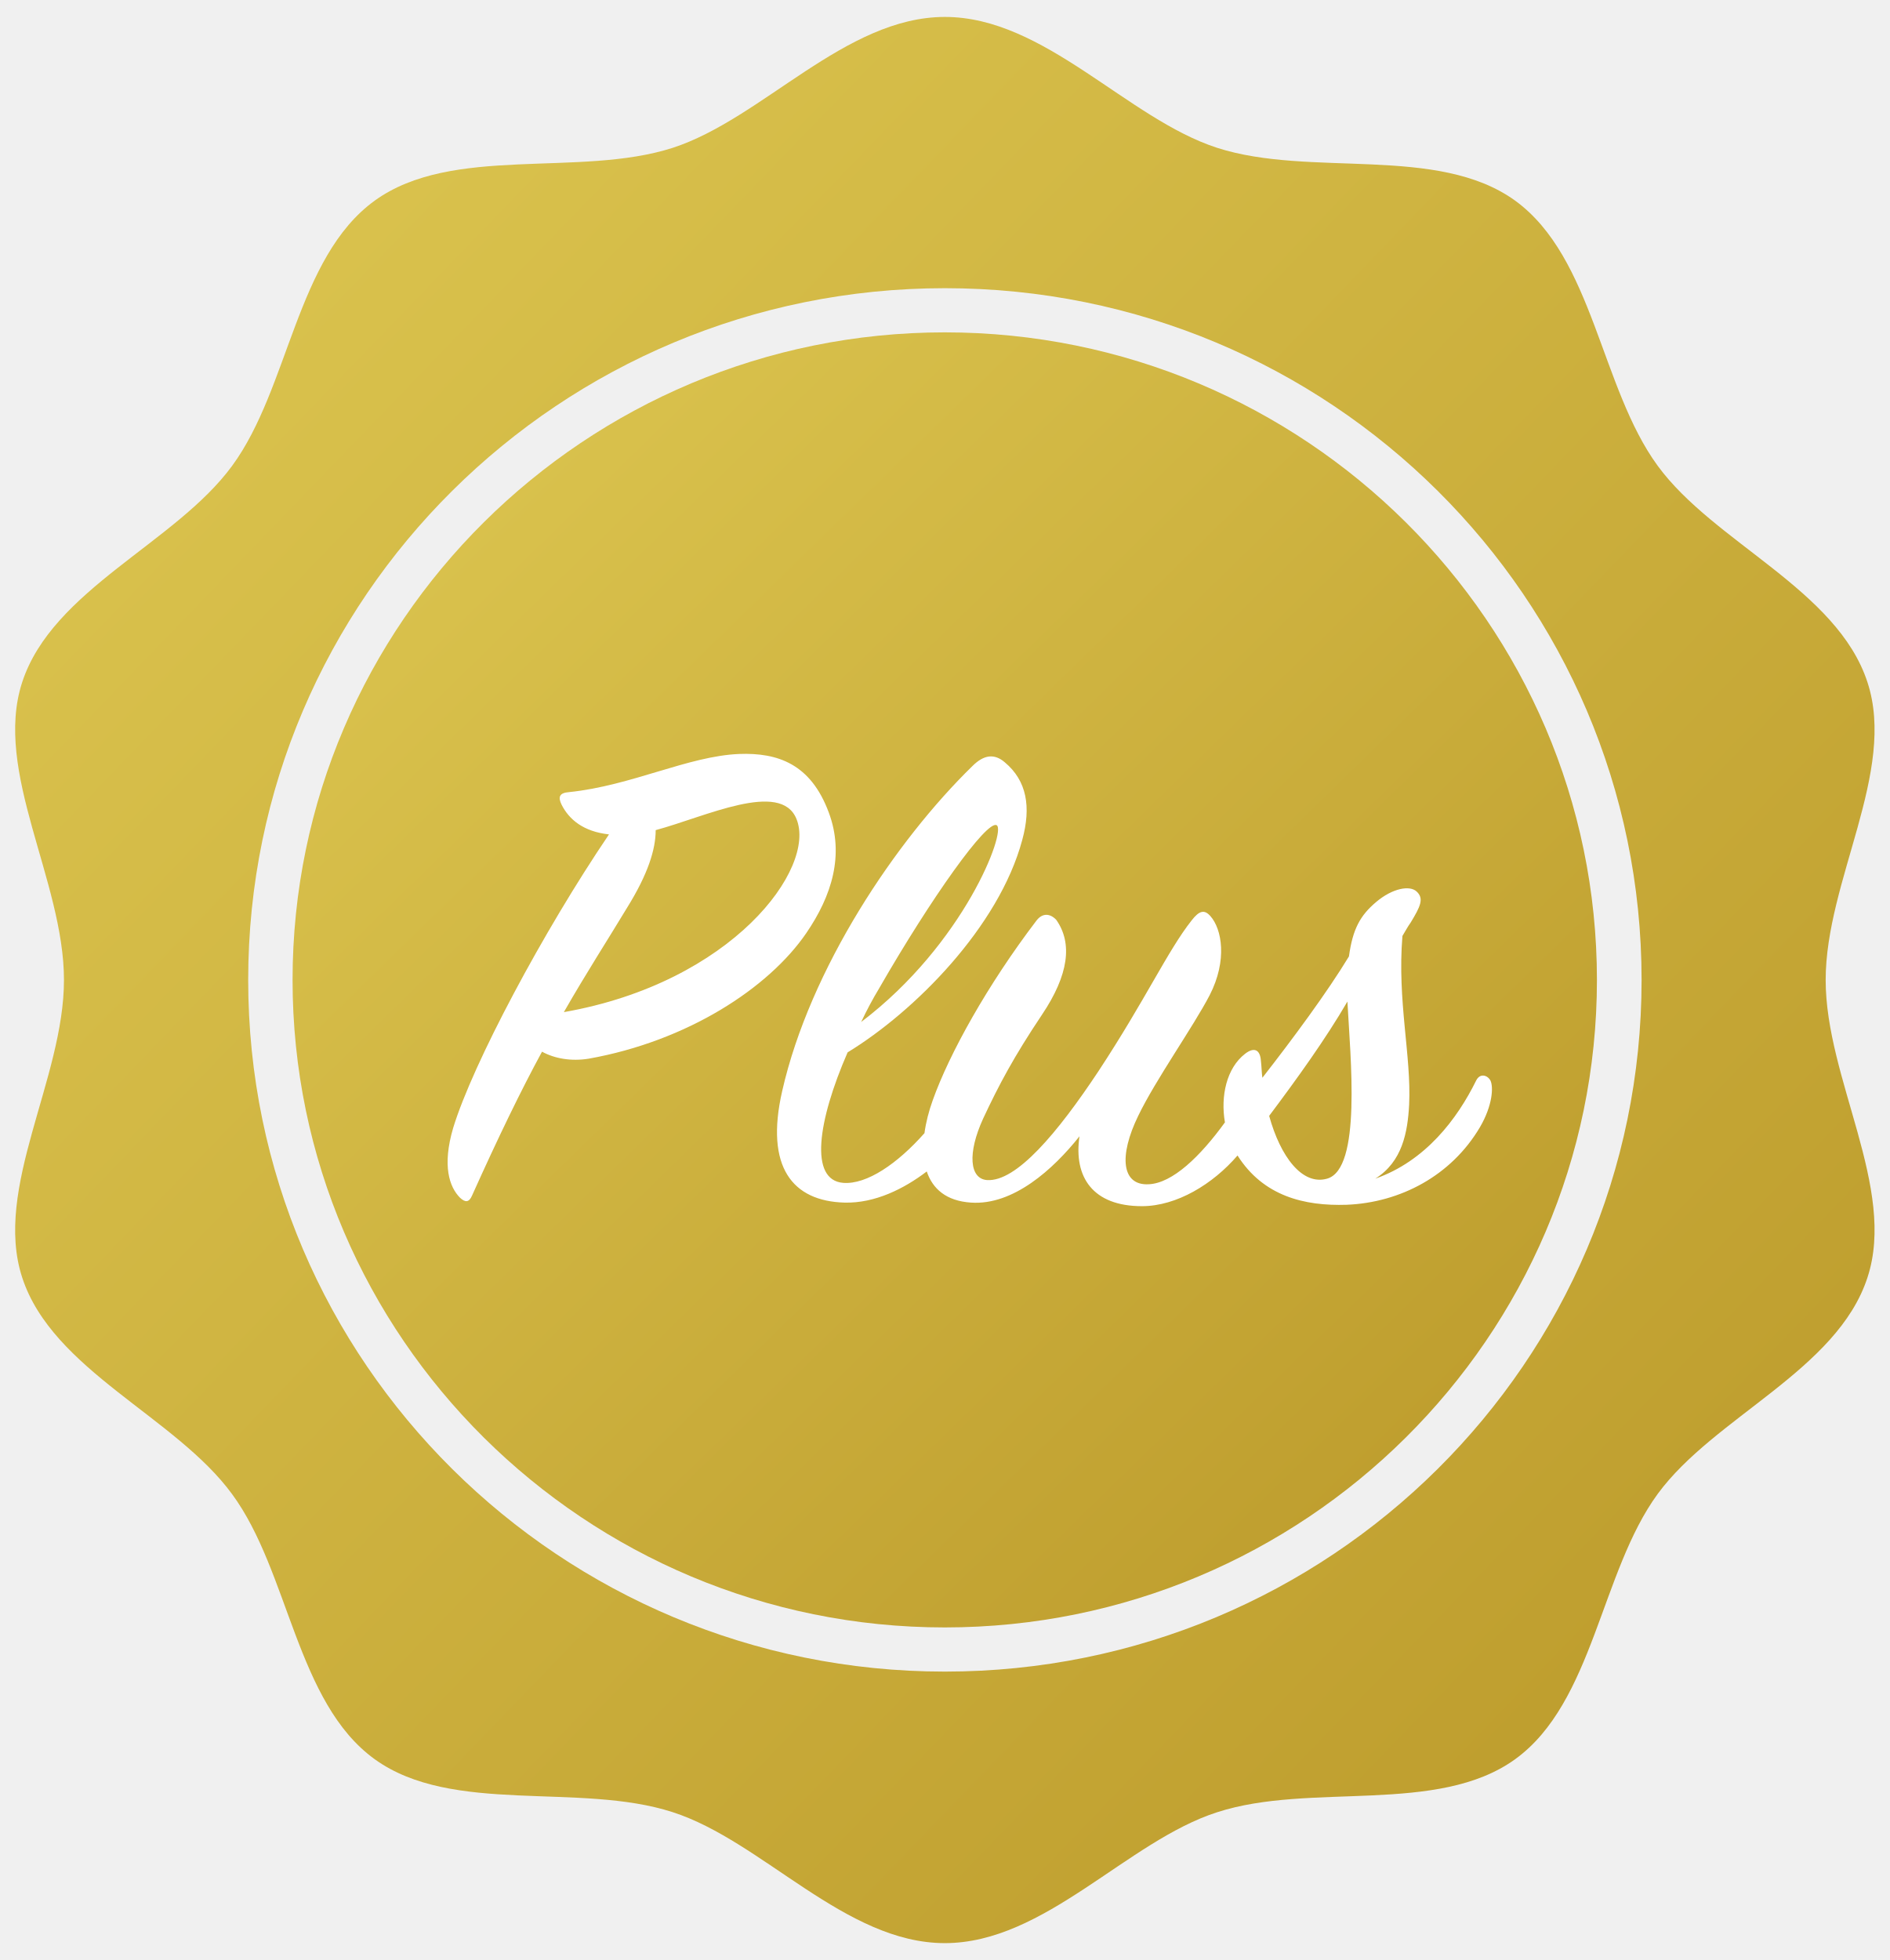
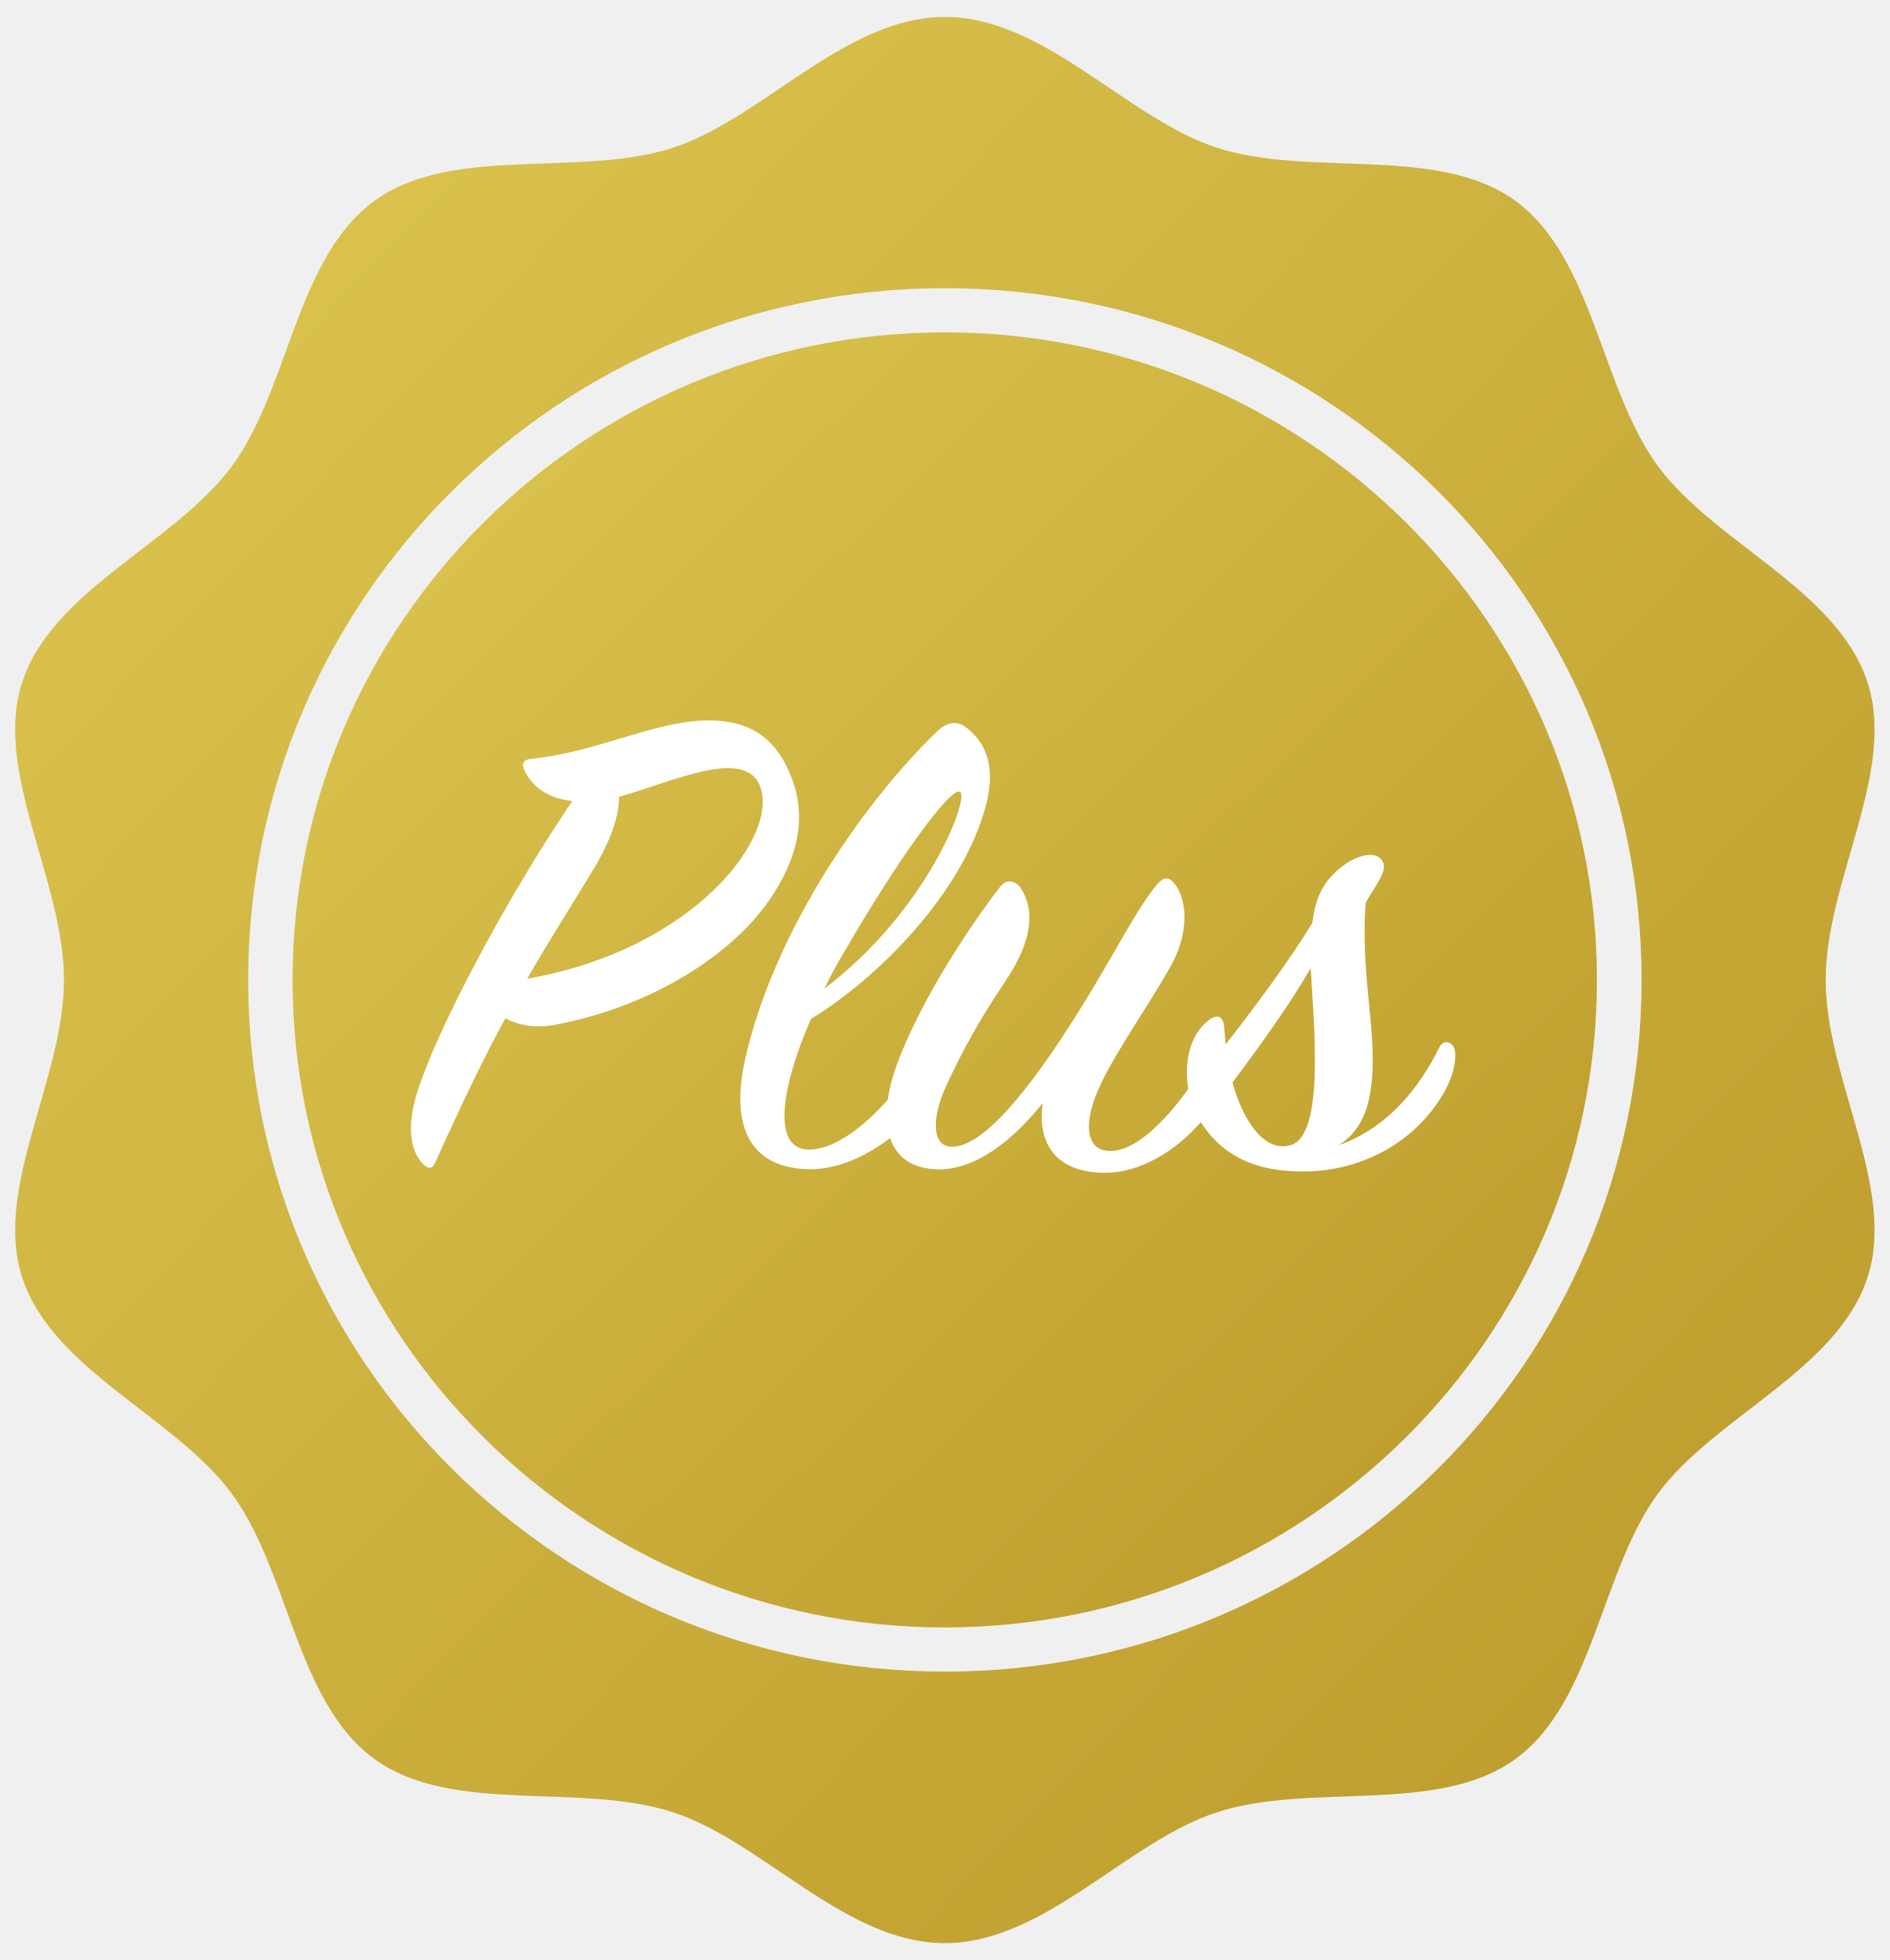
<svg xmlns="http://www.w3.org/2000/svg" width="27" height="28" viewBox="0 0 27 28">
  <defs>
-     <linearGradient id="a" x1="0%" y1="0%" y2="100%">
-       <stop offset="0%" stop-color="#DEC852" />
-       <stop offset="100%" stop-color="#BA9829" />
+     <linearGradient id="a" x1="0" y1="0" y2="1" x2="1">
+       <stop offset="0" stop-color="#DEC852" />
+       <stop offset="1" stop-color="#BA9829" />
    </linearGradient>
  </defs>
  <g fill="none" fill-rule="evenodd">
    <g fill="url(#a)" fill-rule="nonzero">
      <path d="M13.5 4.748C8.362 4.748 4.18 8.898 4.18 14c0 5.1 4.182 9.249 9.318 9.249 5.14 0 9.318-4.15 9.318-9.249 0-5.103-4.179-9.252-9.318-9.252z" />
      <path d="M26.681 9.746c-.432-1.325-2.19-1.99-2.997-3.092-.816-1.114-.918-2.975-2.037-3.788-1.11-.802-2.922-.325-4.257-.754-1.287-.417-2.463-1.87-3.89-1.87-1.426 0-2.605 1.453-3.889 1.87-1.335.429-3.147-.048-4.257.754-1.122.812-1.22 2.674-2.037 3.788C2.51 7.757.75 8.421.317 9.746-.1 11.024.914 12.582.914 14c0 1.415-1.014 2.973-.597 4.25.432 1.326 2.193 1.99 3 3.096.816 1.11.915 2.976 2.037 3.786 1.11.801 2.922.324 4.257.756 1.284.414 2.463 1.871 3.888 1.871 1.428 0 2.604-1.457 3.891-1.87 1.335-.433 3.147.044 4.257-.757 1.12-.81 1.221-2.675 2.037-3.79.807-1.101 2.565-1.766 2.997-3.091.42-1.278-.597-2.836-.597-4.251 0-1.418 1.017-2.976.597-4.254zM13.5 23.88c-5.496 0-9.954-4.423-9.954-9.88 0-5.46 4.458-9.883 9.954-9.883 5.5 0 9.954 4.423 9.954 9.883 0 5.457-4.455 9.88-9.954 9.88z" />
    </g>
-     <path fill="#FFF" d="M8.701 11.92c-.365-.04-.57-.212-.677-.424-.054-.11-.033-.17.107-.18.893-.092 1.7-.515 2.43-.545.55-.02 1.022.14 1.28.836.226.605.044 1.19-.322 1.724-.538.786-1.7 1.542-3.108 1.793-.248.04-.484 0-.667-.1-.301.554-.624 1.22-1 2.056-.043.1-.097.1-.172.03-.15-.151-.258-.454-.097-.998.28-.917 1.29-2.812 2.226-4.192zm4.507 4.269c.021-.155.062-.315.118-.47.236-.665.785-1.653 1.484-2.57.086-.11.193-.1.28-.01.236.333.182.786-.205 1.36-.398.595-.613.998-.839 1.482-.226.494-.193.857.054.877.42.03 1.01-.675 1.592-1.552.677-1.028.99-1.723 1.333-2.157.108-.14.183-.161.27-.06.16.181.246.625-.012 1.128-.236.454-.774 1.21-1.021 1.724-.28.574-.237.998.15.977.34-.015.735-.396 1.089-.884-.065-.378.025-.777.288-.98.129-.1.215-.06.226.1.01.081.01.162.021.243.441-.565.925-1.22 1.237-1.734.054-.393.161-.584.387-.776.237-.201.484-.242.58-.151.108.1.055.212-.085.443-.043.06-.075.121-.118.192-.076.927.129 1.713.096 2.409-.021.393-.096.816-.484 1.058.72-.252 1.173-.857 1.441-1.401.054-.11.162-.08.205 0 .043.09.032.353-.15.665-.41.695-1.14 1.078-1.904 1.109-.606.02-1.192-.123-1.56-.704-.351.408-.868.724-1.366.724-.699 0-.978-.413-.892-.998-.377.474-.947.988-1.549.947-.356-.023-.55-.198-.633-.445-.324.247-.74.456-1.174.445-.742-.02-1.14-.504-.892-1.592.398-1.753 1.624-3.578 2.72-4.646.162-.161.313-.181.463-.05.312.262.377.635.247 1.108-.333 1.24-1.537 2.45-2.495 3.034-.43.987-.548 1.824-.064 1.864.34.027.78-.278 1.162-.71zm-5.152-1.73c.323-.564.624-1.028.903-1.491.301-.484.409-.837.409-1.109.71-.191 1.785-.715 2.011-.161.29.705-.914 2.338-3.323 2.761zm4.248.141c1.473-1.118 2.076-2.73 1.936-2.811-.14-.08-.936 1.038-1.678 2.328a5.283 5.283 0 0 0-.258.483zm6.947-.292c-.311.534-.71 1.089-1.118 1.633.161.584.473.998.828.897.495-.141.333-1.724.29-2.53z" />
+     <path fill="#FFF" d="M 8.177 11.443 C 7.812 11.403 7.607 11.231 7.5 11.019 C 7.446 10.909 7.467 10.849 7.607 10.839 C 8.5 10.747 9.307 10.324 10.037 10.294 C 10.587 10.274 11.059 10.434 11.317 11.13 C 11.543 11.735 11.361 12.32 10.995 12.854 C 10.457 13.64 9.295 14.396 7.887 14.647 C 7.639 14.687 7.403 14.647 7.22 14.547 C 6.919 15.101 6.596 15.767 6.22 16.603 C 6.177 16.703 6.123 16.703 6.048 16.633 C 5.898 16.482 5.79 16.179 5.951 15.635 C 6.231 14.718 7.241 12.823 8.177 11.443 Z M 12.684 15.712 C 12.705 15.557 12.746 15.397 12.802 15.242 C 13.038 14.577 13.587 13.589 14.286 12.672 C 14.372 12.562 14.479 12.572 14.566 12.662 C 14.802 12.995 14.748 13.448 14.361 14.022 C 13.963 14.617 13.748 15.02 13.522 15.504 C 13.296 15.998 13.329 16.361 13.576 16.381 C 13.996 16.411 14.586 15.706 15.168 14.829 C 15.845 13.801 16.158 13.106 16.501 12.672 C 16.609 12.532 16.684 12.511 16.771 12.612 C 16.931 12.793 17.017 13.237 16.759 13.74 C 16.523 14.194 15.985 14.95 15.738 15.464 C 15.458 16.038 15.501 16.462 15.888 16.441 C 16.228 16.426 16.623 16.045 16.977 15.557 C 16.912 15.179 17.002 14.78 17.265 14.577 C 17.394 14.477 17.48 14.517 17.491 14.677 C 17.501 14.758 17.501 14.839 17.512 14.92 C 17.953 14.355 18.437 13.7 18.749 13.186 C 18.803 12.793 18.91 12.602 19.136 12.41 C 19.373 12.209 19.62 12.168 19.716 12.259 C 19.824 12.359 19.771 12.471 19.631 12.702 C 19.588 12.762 19.556 12.823 19.513 12.894 C 19.437 13.821 19.642 14.607 19.609 15.303 C 19.588 15.696 19.513 16.119 19.125 16.361 C 19.845 16.109 20.298 15.504 20.566 14.96 C 20.62 14.85 20.728 14.88 20.771 14.96 C 20.814 15.05 20.803 15.313 20.621 15.625 C 20.211 16.32 19.481 16.703 18.717 16.734 C 18.111 16.754 17.525 16.611 17.157 16.03 C 16.806 16.438 16.289 16.754 15.791 16.754 C 15.092 16.754 14.813 16.341 14.899 15.756 C 14.522 16.23 13.952 16.744 13.35 16.703 C 12.994 16.68 12.8 16.505 12.717 16.258 C 12.393 16.505 11.977 16.714 11.543 16.703 C 10.801 16.683 10.403 16.199 10.651 15.111 C 11.049 13.358 12.275 11.533 13.371 10.465 C 13.533 10.304 13.684 10.284 13.834 10.415 C 14.146 10.677 14.211 11.05 14.081 11.523 C 13.748 12.763 12.544 13.973 11.586 14.557 C 11.156 15.544 11.038 16.381 11.522 16.421 C 11.862 16.448 12.302 16.143 12.684 15.711 Z M 7.532 13.982 C 7.855 13.418 8.156 12.954 8.435 12.491 C 8.736 12.007 8.844 11.654 8.844 11.382 C 9.554 11.191 10.629 10.667 10.855 11.221 C 11.145 11.926 9.941 13.559 7.532 13.982 Z M 11.78 14.123 C 13.253 13.005 13.856 11.393 13.716 11.312 C 13.576 11.232 12.78 12.35 12.038 13.64 C 11.944 13.796 11.857 13.958 11.78 14.123 Z M 18.727 13.831 C 18.416 14.365 18.017 14.92 17.609 15.464 C 17.77 16.048 18.082 16.462 18.437 16.361 C 18.932 16.22 18.77 14.637 18.727 13.831 Z" />
  </g>
</svg>
